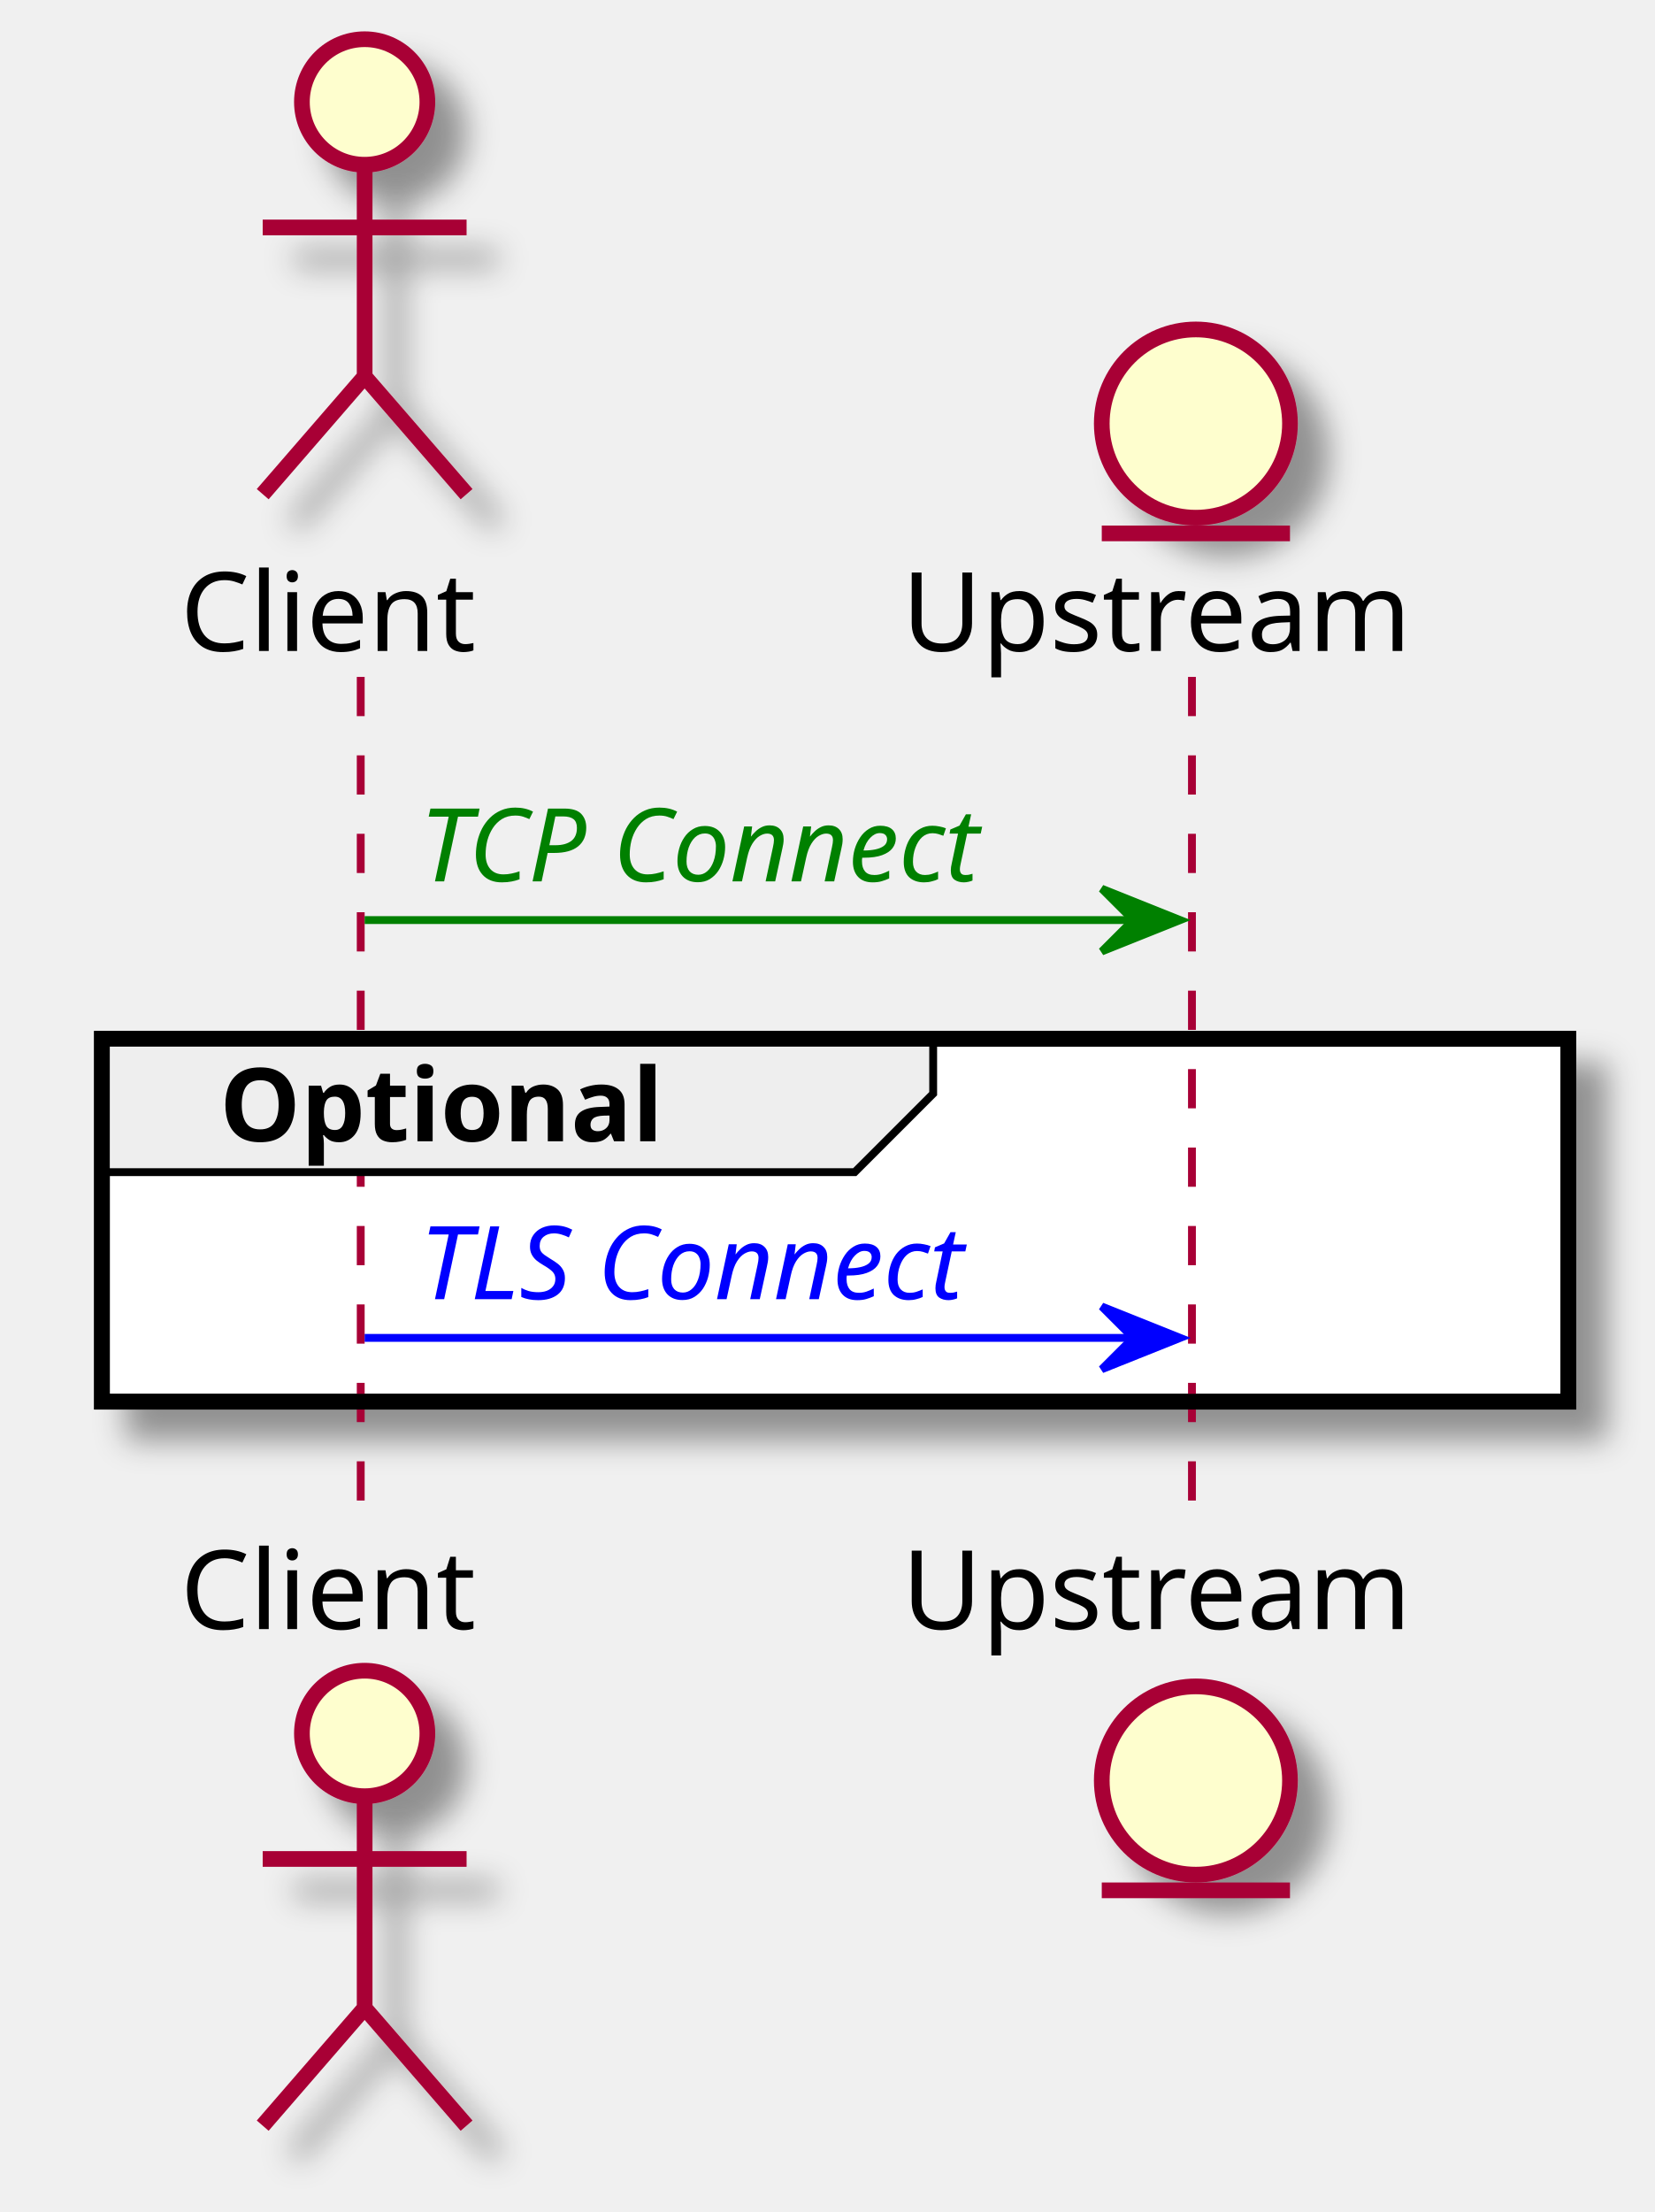
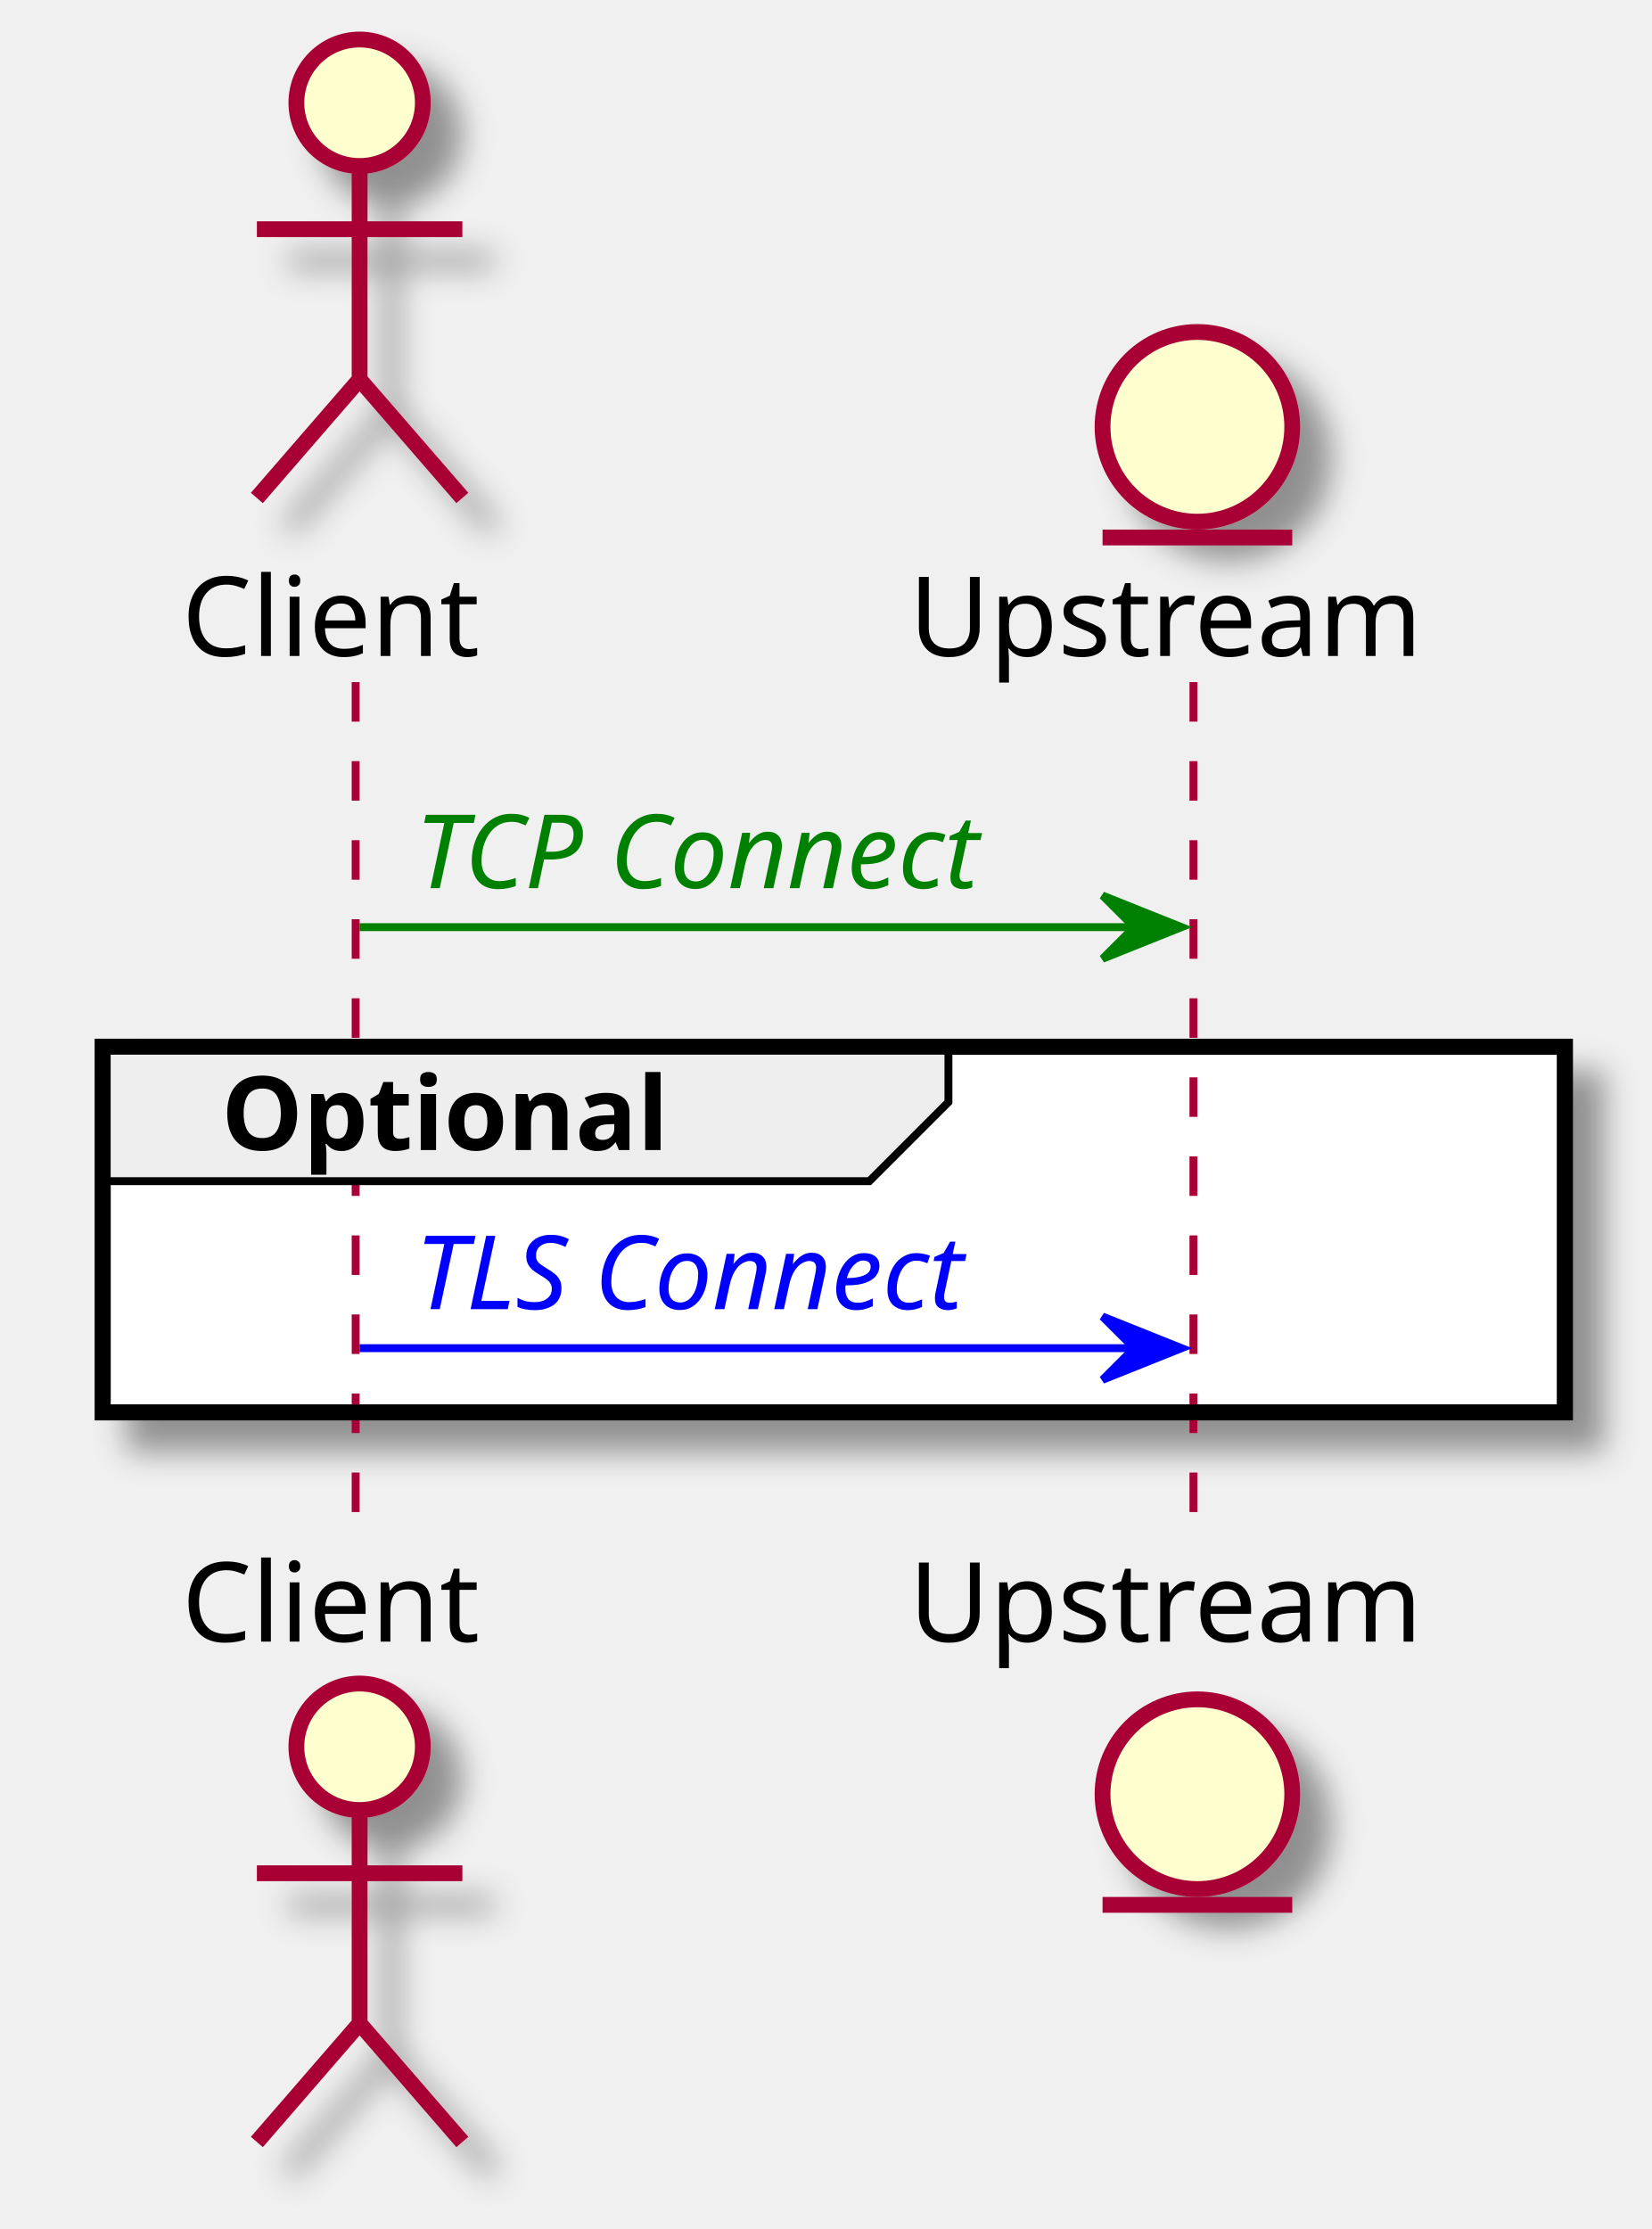
- <svg xmlns="http://www.w3.org/2000/svg" contentScriptType="application/ecmascript" contentStyleType="text/css" height="282px" preserveAspectRatio="none" style="width:211px;height:282px;" version="1.1" viewBox="0 0 211 282" width="211px" zoomAndPan="magnify">
+ <svg xmlns="http://www.w3.org/2000/svg" contentScriptType="application/ecmascript" contentStyleType="text/css" height="282px" preserveAspectRatio="none" style="width:209px;height:282px;" version="1.1" viewBox="0 0 209 282" width="209px" zoomAndPan="magnify">
  <defs>
    <filter height="300%" id="f1a9vsa042g32u" width="300%" x="-1" y="-1">
      <feGaussianBlur result="blurOut" stdDeviation="2.0" />
      <feColorMatrix in="blurOut" result="blurOut2" type="matrix" values="0 0 0 0 0 0 0 0 0 0 0 0 0 0 0 0 0 0 .4 0" />
      <feOffset dx="4.0" dy="4.0" in="blurOut2" result="blurOut3" />
      <feBlend in="SourceGraphic" in2="blurOut3" mode="normal" />
    </filter>
  </defs>
  <g>
-     <rect fill="#FFFFFF" filter="url(#f1a9vsa042g32u)" height="46.266" style="stroke: #000000; stroke-width: 2.0;" width="187" x="13" y="132.43" />
-     <line style="stroke: #A80036; stroke-width: 1.0; stroke-dasharray: 5.0,5.0;" x1="46" x2="46" y1="86.297" y2="195.695" />
-     <line style="stroke: #A80036; stroke-width: 1.0; stroke-dasharray: 5.0,5.0;" x1="152" x2="152" y1="86.297" y2="195.695" />
-     <text fill="#000000" font-family="sans-serif" font-size="14" lengthAdjust="spacingAndGlyphs" textLength="41" x="23" y="82.995">Client</text>
-     <ellipse cx="46.5" cy="13" fill="#FEFECE" filter="url(#f1a9vsa042g32u)" rx="8" ry="8" style="stroke: #A80036; stroke-width: 2.0;" />
-     <path d="M46.5,21 L46.5,48 M33.5,29 L59.5,29 M46.5,48 L33.5,63 M46.5,48 L59.5,63 " fill="none" filter="url(#f1a9vsa042g32u)" style="stroke: #A80036; stroke-width: 2.0;" />
-     <text fill="#000000" font-family="sans-serif" font-size="14" lengthAdjust="spacingAndGlyphs" textLength="41" x="23" y="207.69">Client</text>
-     <ellipse cx="46.5" cy="220.992" fill="#FEFECE" filter="url(#f1a9vsa042g32u)" rx="8" ry="8" style="stroke: #A80036; stroke-width: 2.0;" />
-     <path d="M46.5,228.992 L46.5,255.992 M33.5,236.992 L59.5,236.992 M46.5,255.992 L33.5,270.992 M46.5,255.992 L59.5,270.992 " fill="none" filter="url(#f1a9vsa042g32u)" style="stroke: #A80036; stroke-width: 2.0;" />
-     <text fill="#000000" font-family="sans-serif" font-size="14" lengthAdjust="spacingAndGlyphs" textLength="69" x="115" y="82.995">Upstream</text>
-     <ellipse cx="152.5" cy="54" fill="#FEFECE" filter="url(#f1a9vsa042g32u)" rx="12" ry="12" style="stroke: #A80036; stroke-width: 2.0;" />
-     <line style="stroke: #A80036; stroke-width: 2.0;" x1="140.5" x2="164.5" y1="68" y2="68" />
-     <text fill="#000000" font-family="sans-serif" font-size="14" lengthAdjust="spacingAndGlyphs" textLength="69" x="115" y="207.69">Upstream</text>
-     <ellipse cx="152.5" cy="226.992" fill="#FEFECE" filter="url(#f1a9vsa042g32u)" rx="12" ry="12" style="stroke: #A80036; stroke-width: 2.0;" />
-     <line style="stroke: #A80036; stroke-width: 2.0;" x1="140.5" x2="164.5" y1="240.992" y2="240.992" />
-     <polygon fill="#008000" points="140.5,113.297,150.5,117.297,140.5,121.297,144.5,117.297" style="stroke: #008000; stroke-width: 1.0;" />
-     <line style="stroke: #008000; stroke-width: 1.0;" x1="46.5" x2="146.5" y1="117.297" y2="117.297" />
-     <text fill="#008000" font-family="sans-serif" font-size="13" font-style="italic" lengthAdjust="spacingAndGlyphs" textLength="82" x="53.5" y="112.364">TCP Connect</text>
-     <path d="M13,132.43 L119,132.43 L119,139.43 L109,149.43 L13,149.43 L13,132.43 " fill="#EEEEEE" style="stroke: #000000; stroke-width: 1.0;" />
-     <rect fill="none" height="46.266" style="stroke: #000000; stroke-width: 2.0;" width="187" x="13" y="132.43" />
-     <text fill="#000000" font-family="sans-serif" font-size="13" font-weight="bold" lengthAdjust="spacingAndGlyphs" textLength="61" x="28" y="145.497">Optional</text>
-     <polygon fill="#0000FF" points="140.5,166.562,150.5,170.562,140.5,174.562,144.5,170.562" style="stroke: #0000FF; stroke-width: 1.0;" />
-     <line style="stroke: #0000FF; stroke-width: 1.0;" x1="46.5" x2="146.5" y1="170.562" y2="170.562" />
-     <text fill="#0000FF" font-family="sans-serif" font-size="13" font-style="italic" lengthAdjust="spacingAndGlyphs" textLength="80" x="53.5" y="165.629">TLS Connect</text>
+     <rect fill="#FFFFFF" filter="url(#f1a9vsa042g32u)" height="46.266" style="stroke: #000000; stroke-width: 2.0;" width="185" x="13" y="132.43" />
+     <line style="stroke: #A80036; stroke-width: 1.0; stroke-dasharray: 5.0,5.0;" x1="45" x2="45" y1="86.297" y2="195.695" />
+     <line style="stroke: #A80036; stroke-width: 1.0; stroke-dasharray: 5.0,5.0;" x1="151" x2="151" y1="86.297" y2="195.695" />
+     <text fill="#000000" font-family="sans-serif" font-size="14" lengthAdjust="spacingAndGlyphs" textLength="39" x="23" y="82.995">Client</text>
+     <ellipse cx="45.5" cy="13" fill="#FEFECE" filter="url(#f1a9vsa042g32u)" rx="8" ry="8" style="stroke: #A80036; stroke-width: 2.0;" />
+     <path d="M45.5,21 L45.5,48 M32.5,29 L58.5,29 M45.5,48 L32.5,63 M45.5,48 L58.5,63 " fill="none" filter="url(#f1a9vsa042g32u)" style="stroke: #A80036; stroke-width: 2.0;" />
+     <text fill="#000000" font-family="sans-serif" font-size="14" lengthAdjust="spacingAndGlyphs" textLength="39" x="23" y="207.69">Client</text>
+     <ellipse cx="45.5" cy="220.992" fill="#FEFECE" filter="url(#f1a9vsa042g32u)" rx="8" ry="8" style="stroke: #A80036; stroke-width: 2.0;" />
+     <path d="M45.5,228.992 L45.5,255.992 M32.5,236.992 L58.5,236.992 M45.5,255.992 L32.5,270.992 M45.5,255.992 L58.5,270.992 " fill="none" filter="url(#f1a9vsa042g32u)" style="stroke: #A80036; stroke-width: 2.0;" />
+     <text fill="#000000" font-family="sans-serif" font-size="14" lengthAdjust="spacingAndGlyphs" textLength="67" x="115" y="82.995">Upstream</text>
+     <ellipse cx="151.5" cy="54" fill="#FEFECE" filter="url(#f1a9vsa042g32u)" rx="12" ry="12" style="stroke: #A80036; stroke-width: 2.0;" />
+     <line style="stroke: #A80036; stroke-width: 2.0;" x1="139.5" x2="163.5" y1="68" y2="68" />
+     <text fill="#000000" font-family="sans-serif" font-size="14" lengthAdjust="spacingAndGlyphs" textLength="67" x="115" y="207.69">Upstream</text>
+     <ellipse cx="151.5" cy="226.992" fill="#FEFECE" filter="url(#f1a9vsa042g32u)" rx="12" ry="12" style="stroke: #A80036; stroke-width: 2.0;" />
+     <line style="stroke: #A80036; stroke-width: 2.0;" x1="139.5" x2="163.5" y1="240.992" y2="240.992" />
+     <polygon fill="#008000" points="139.5,113.297,149.5,117.297,139.5,121.297,143.5,117.297" style="stroke: #008000; stroke-width: 1.0;" />
+     <line style="stroke: #008000; stroke-width: 1.0;" x1="45.5" x2="145.5" y1="117.297" y2="117.297" />
+     <text fill="#008000" font-family="sans-serif" font-size="13" font-style="italic" lengthAdjust="spacingAndGlyphs" textLength="82" x="52.5" y="112.364">TCP Connect</text>
+     <path d="M13,132.43 L120,132.43 L120,139.43 L110,149.43 L13,149.43 L13,132.43 " fill="#EEEEEE" style="stroke: #000000; stroke-width: 1.0;" />
+     <rect fill="none" height="46.266" style="stroke: #000000; stroke-width: 2.0;" width="185" x="13" y="132.43" />
+     <text fill="#000000" font-family="sans-serif" font-size="13" font-weight="bold" lengthAdjust="spacingAndGlyphs" textLength="62" x="28" y="145.497">Optional</text>
+     <polygon fill="#0000FF" points="139.5,166.562,149.5,170.562,139.5,174.562,143.5,170.562" style="stroke: #0000FF; stroke-width: 1.0;" />
+     <line style="stroke: #0000FF; stroke-width: 1.0;" x1="45.5" x2="145.5" y1="170.562" y2="170.562" />
+     <text fill="#0000FF" font-family="sans-serif" font-size="13" font-style="italic" lengthAdjust="spacingAndGlyphs" textLength="80" x="52.5" y="165.629">TLS Connect</text>
  </g>
</svg>
